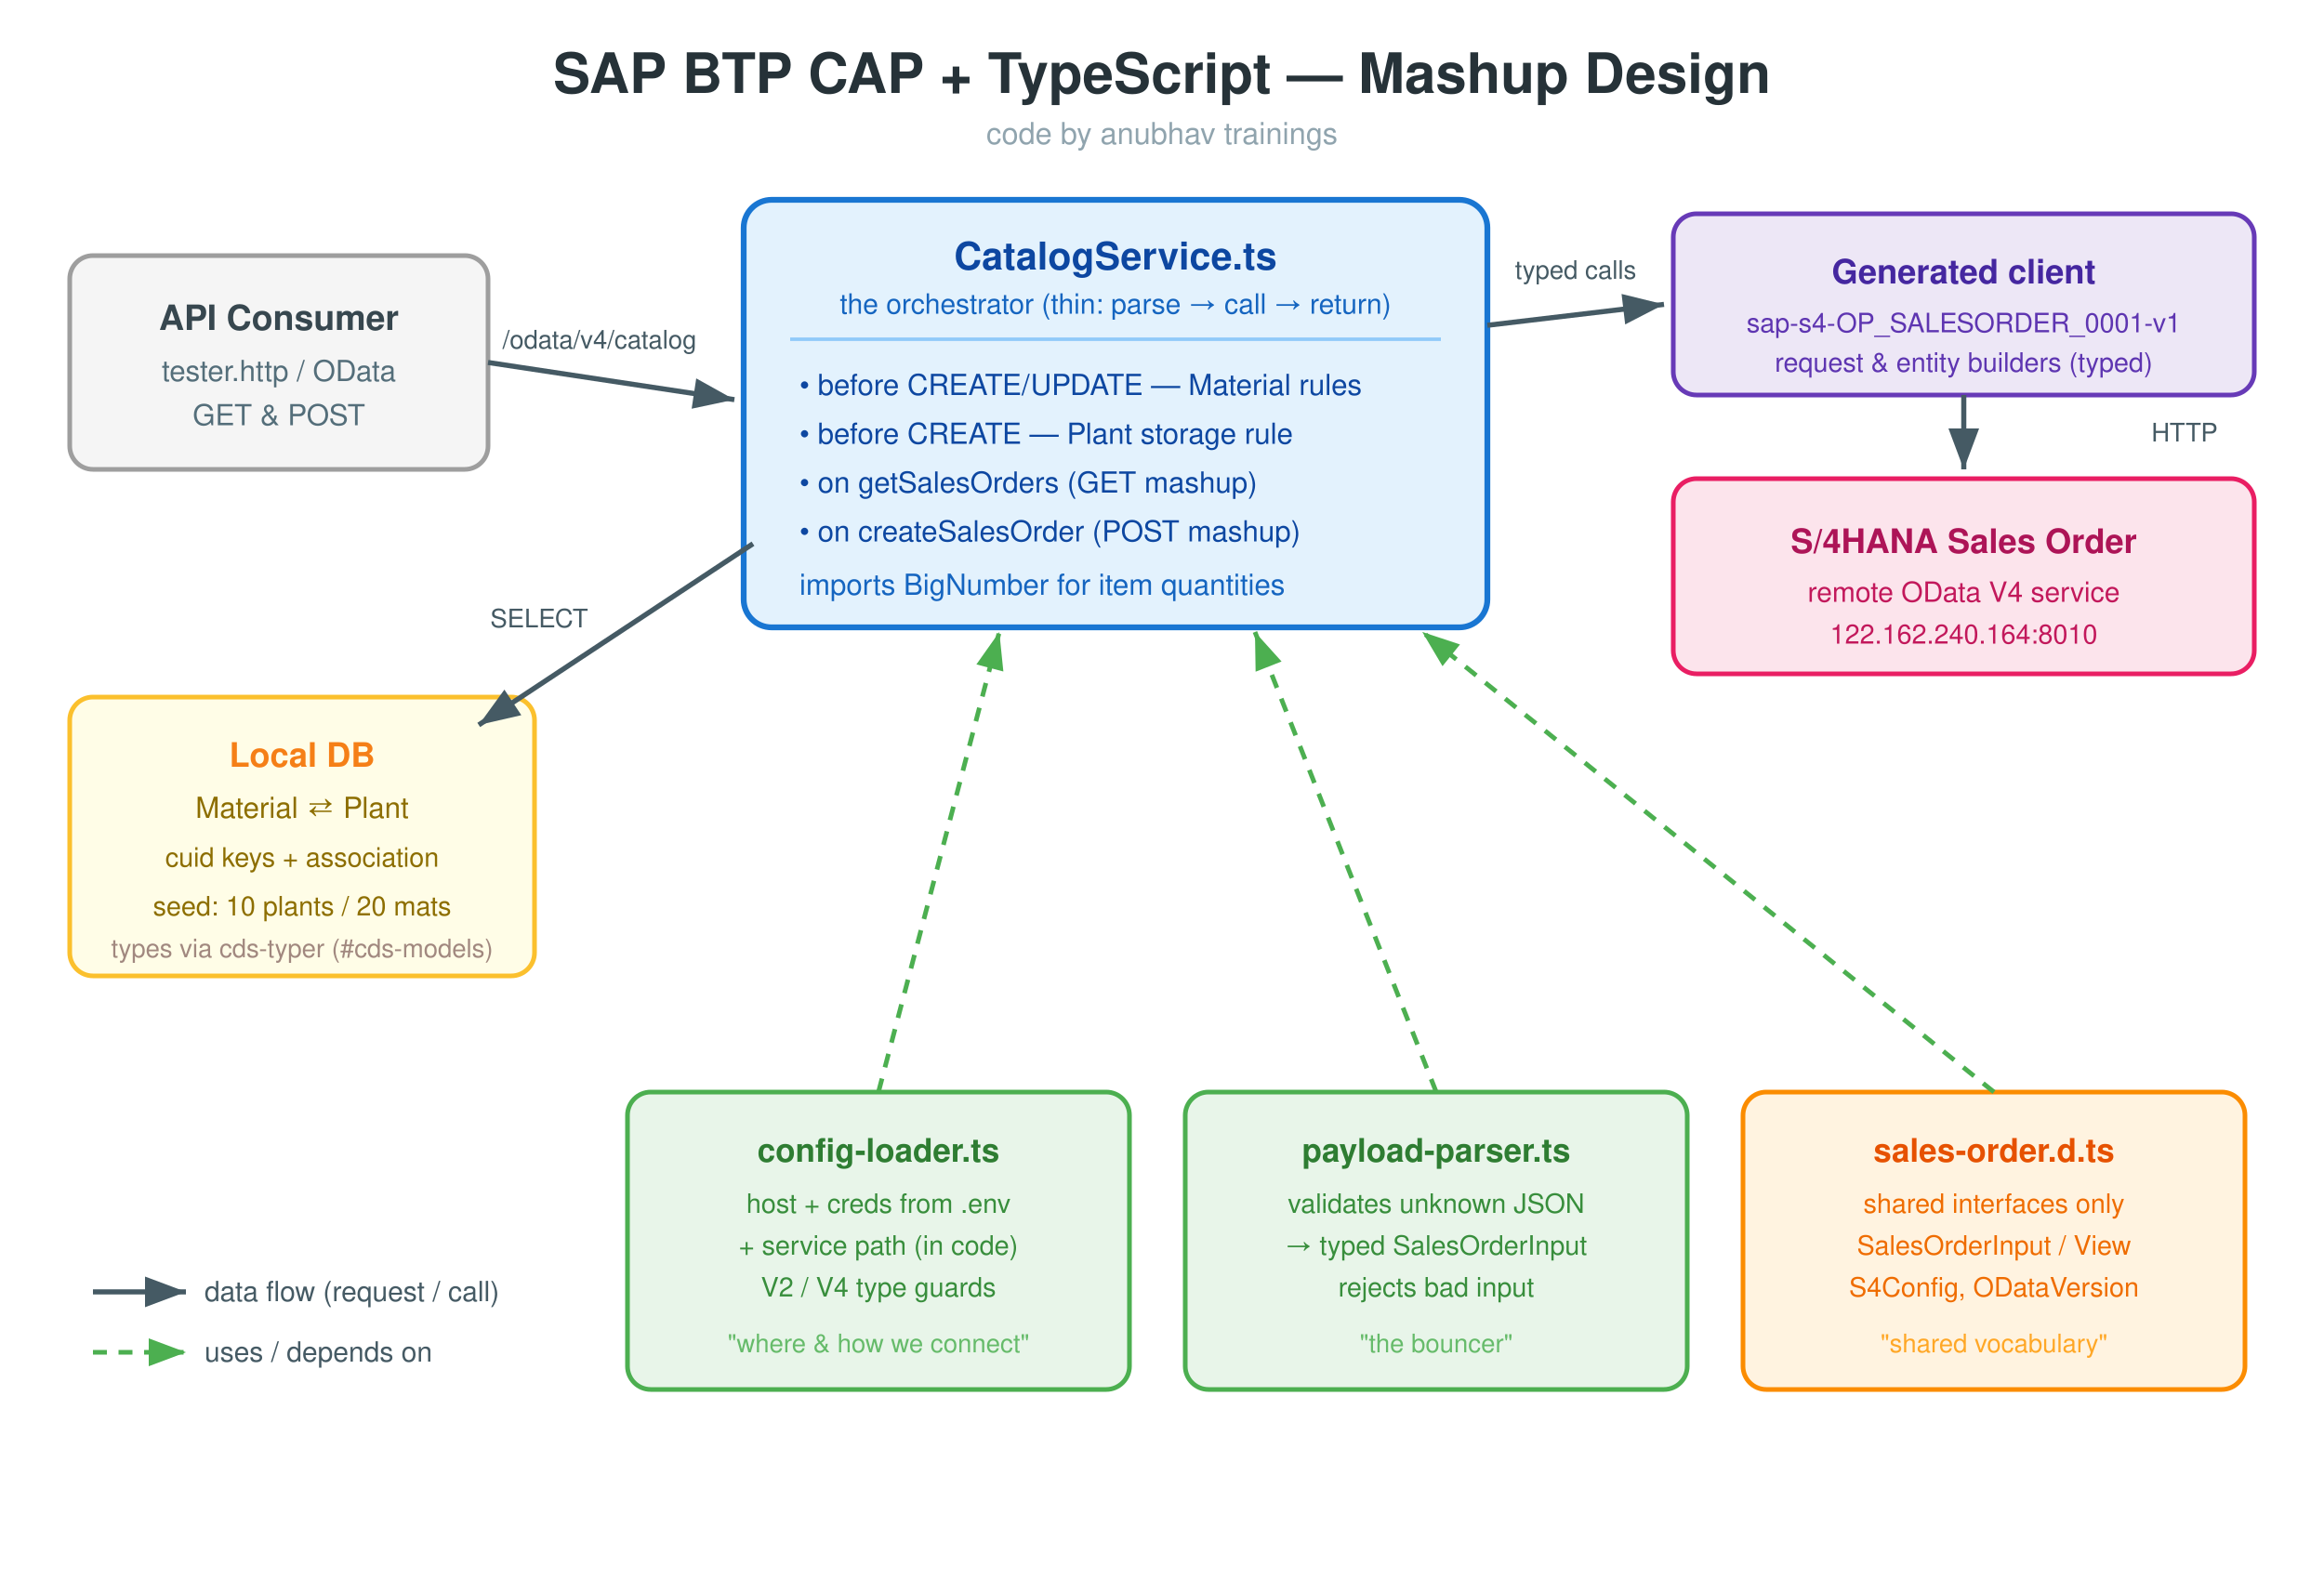
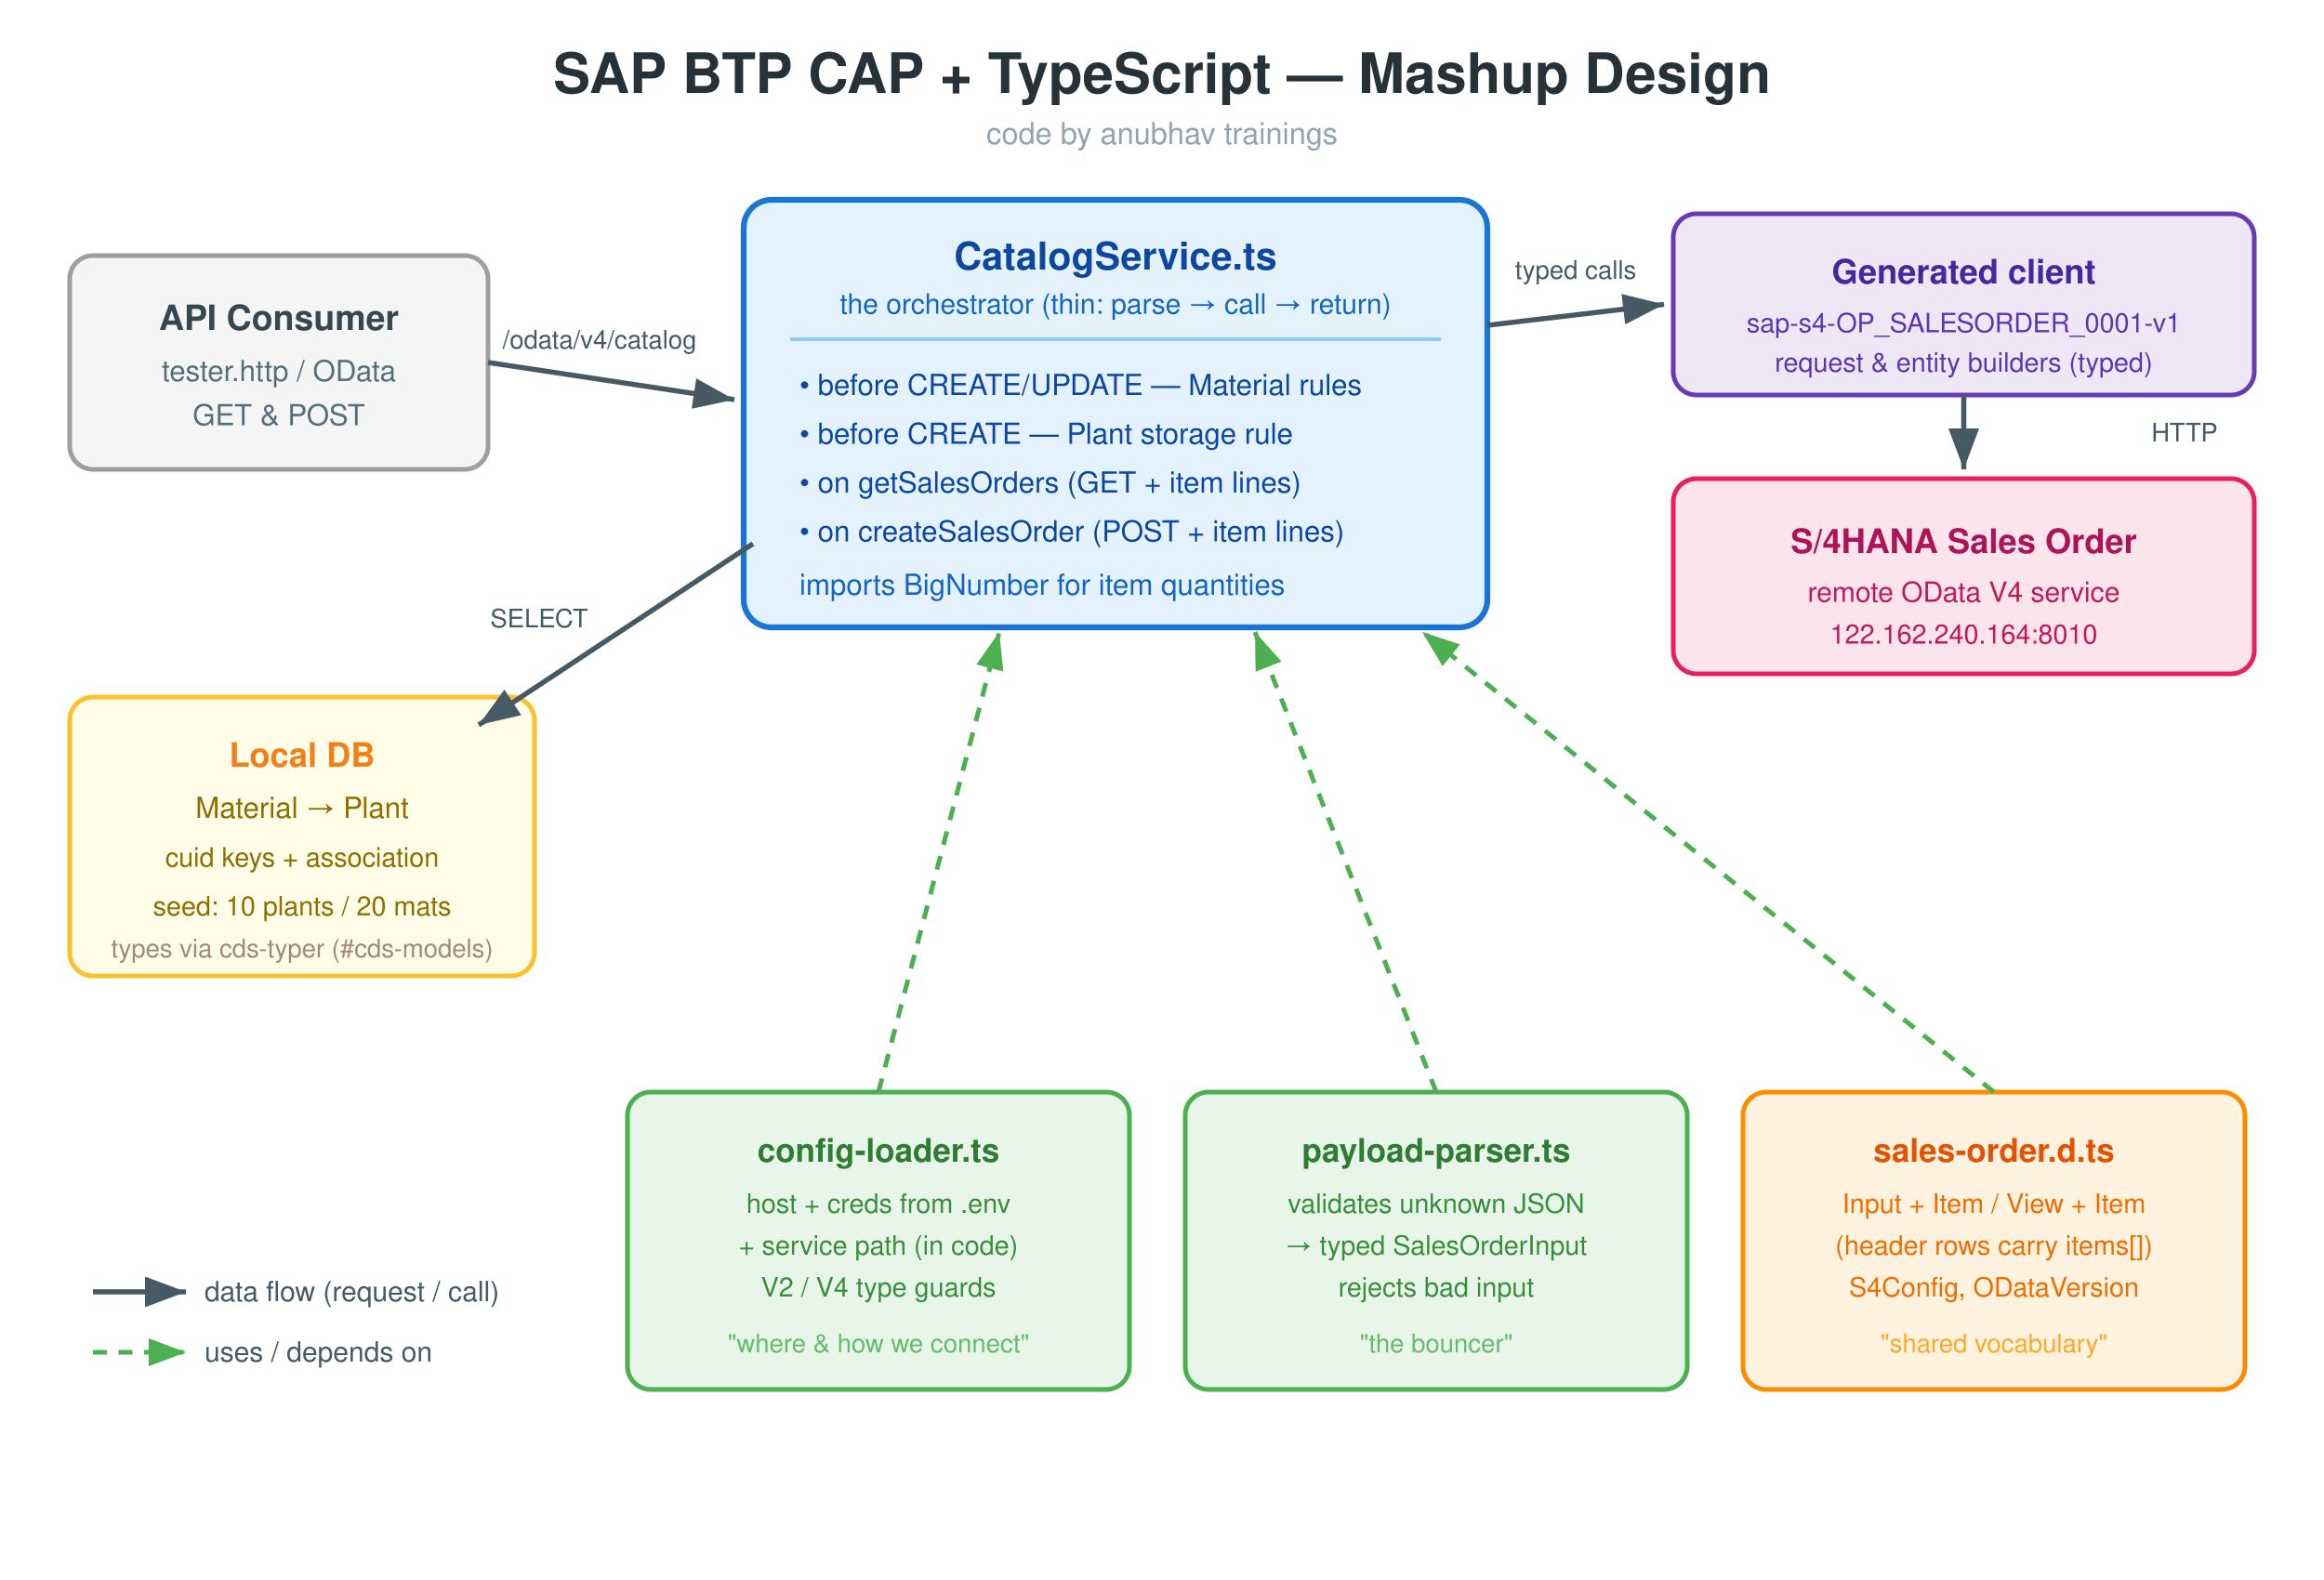
<svg xmlns="http://www.w3.org/2000/svg" viewBox="0 0 1000 680" font-family="Segoe UI, Helvetica, Arial, sans-serif">
  <defs>
    <marker id="arrow" markerWidth="10" markerHeight="10" refX="8" refY="3" orient="auto" markerUnits="strokeWidth">
      <path d="M0,0 L8,3 L0,6 z" fill="#455a64" />
    </marker>
    <marker id="arrowDashed" markerWidth="10" markerHeight="10" refX="8" refY="3" orient="auto" markerUnits="strokeWidth">
      <path d="M0,0 L8,3 L0,6 z" fill="#4caf50" />
    </marker>
  </defs>
  <rect x="0" y="0" width="1000" height="680" fill="#ffffff" />
  <text x="500" y="40" text-anchor="middle" font-size="24" font-weight="700" fill="#263238">SAP BTP CAP + TypeScript — Mashup Design</text>
  <text x="500" y="62" text-anchor="middle" font-size="13" fill="#90a4ae">code by anubhav trainings</text>
  <rect x="30" y="110" width="180" height="92" rx="10" fill="#f5f5f5" stroke="#9e9e9e" stroke-width="2" />
  <text x="120" y="142" text-anchor="middle" font-size="15" font-weight="700" fill="#37474f">API Consumer</text>
  <text x="120" y="164" text-anchor="middle" font-size="12.5" fill="#546e7a">tester.http / OData</text>
  <text x="120" y="183" text-anchor="middle" font-size="12.5" fill="#546e7a">GET &amp; POST</text>
  <rect x="320" y="86" width="320" height="184" rx="12" fill="#e3f2fd" stroke="#1976d2" stroke-width="2.5" />
  <text x="480" y="116" text-anchor="middle" font-size="16.5" font-weight="700" fill="#0d47a1">CatalogService.ts</text>
  <text x="480" y="135" text-anchor="middle" font-size="12" fill="#1565c0">the orchestrator (thin: parse → call → return)</text>
  <line x1="340" y1="146" x2="620" y2="146" stroke="#90caf9" stroke-width="1.5" />
  <text x="344" y="170" font-size="12.5" fill="#0d47a1">• before CREATE/UPDATE — Material rules</text>
  <text x="344" y="191" font-size="12.5" fill="#0d47a1">• before CREATE — Plant storage rule</text>
-   <text x="344" y="212" font-size="12.5" fill="#0d47a1">• on getSalesOrders  (GET mashup)</text>
-   <text x="344" y="233" font-size="12.5" fill="#0d47a1">• on createSalesOrder (POST mashup)</text>
+   <text x="344" y="212" font-size="12.5" fill="#0d47a1">• on getSalesOrders  (GET + item lines)</text>
+   <text x="344" y="233" font-size="12.5" fill="#0d47a1">• on createSalesOrder (POST + item lines)</text>
  <text x="344" y="256" font-size="12.5" fill="#1565c0">imports BigNumber for item quantities</text>
  <rect x="720" y="92" width="250" height="78" rx="10" fill="#ede7f6" stroke="#673ab7" stroke-width="2" />
  <text x="845" y="122" text-anchor="middle" font-size="14.5" font-weight="700" fill="#4527a0">Generated client</text>
  <text x="845" y="143" text-anchor="middle" font-size="11.5" fill="#5e35b1">sap-s4-OP_SALESORDER_0001-v1</text>
  <text x="845" y="160" text-anchor="middle" font-size="11.5" fill="#5e35b1">request &amp; entity builders (typed)</text>
  <rect x="720" y="206" width="250" height="84" rx="10" fill="#fce4ec" stroke="#e91e63" stroke-width="2" />
  <text x="845" y="238" text-anchor="middle" font-size="14.5" font-weight="700" fill="#ad1457">S/4HANA Sales Order</text>
  <text x="845" y="259" text-anchor="middle" font-size="12" fill="#c2185b">remote OData V4 service</text>
  <text x="845" y="277" text-anchor="middle" font-size="11.5" fill="#c2185b">122.162.240.164:8010</text>
  <rect x="30" y="300" width="200" height="120" rx="10" fill="#fffde7" stroke="#fbc02d" stroke-width="2" />
  <text x="130" y="330" text-anchor="middle" font-size="14.5" font-weight="700" fill="#f57f17">Local DB</text>
-   <text x="130" y="352" text-anchor="middle" font-size="12.5" fill="#8d6e00">Material  ⇄  Plant</text>
+   <text x="130" y="352" text-anchor="middle" font-size="12.5" fill="#8d6e00">Material  →  Plant</text>
  <text x="130" y="373" text-anchor="middle" font-size="11.5" fill="#8d6e00">cuid keys + association</text>
  <text x="130" y="394" text-anchor="middle" font-size="11.5" fill="#8d6e00">seed: 10 plants / 20 mats</text>
  <text x="130" y="412" text-anchor="middle" font-size="11" fill="#a1887f">types via cds-typer (#cds-models)</text>
  <rect x="270" y="470" width="216" height="128" rx="10" fill="#e8f5e9" stroke="#4caf50" stroke-width="2" />
  <text x="378" y="500" text-anchor="middle" font-size="14" font-weight="700" fill="#2e7d32">config-loader.ts</text>
  <text x="378" y="522" text-anchor="middle" font-size="11.5" fill="#388e3c">host + creds from .env</text>
  <text x="378" y="540" text-anchor="middle" font-size="11.5" fill="#388e3c">+ service path (in code)</text>
  <text x="378" y="558" text-anchor="middle" font-size="11.5" fill="#388e3c">V2 / V4 type guards</text>
  <text x="378" y="582" text-anchor="middle" font-size="11" fill="#66bb6a">"where &amp; how we connect"</text>
  <rect x="510" y="470" width="216" height="128" rx="10" fill="#e8f5e9" stroke="#4caf50" stroke-width="2" />
  <text x="618" y="500" text-anchor="middle" font-size="14" font-weight="700" fill="#2e7d32">payload-parser.ts</text>
  <text x="618" y="522" text-anchor="middle" font-size="11.5" fill="#388e3c">validates unknown JSON</text>
  <text x="618" y="540" text-anchor="middle" font-size="11.5" fill="#388e3c">→ typed SalesOrderInput</text>
  <text x="618" y="558" text-anchor="middle" font-size="11.5" fill="#388e3c">rejects bad input</text>
  <text x="618" y="582" text-anchor="middle" font-size="11" fill="#66bb6a">"the bouncer"</text>
  <rect x="750" y="470" width="216" height="128" rx="10" fill="#fff3e0" stroke="#fb8c00" stroke-width="2" />
  <text x="858" y="500" text-anchor="middle" font-size="14" font-weight="700" fill="#e65100">sales-order.d.ts</text>
-   <text x="858" y="522" text-anchor="middle" font-size="11.5" fill="#ef6c00">shared interfaces only</text>
-   <text x="858" y="540" text-anchor="middle" font-size="11.5" fill="#ef6c00">SalesOrderInput / View</text>
+   <text x="858" y="522" text-anchor="middle" font-size="11.5" fill="#ef6c00">Input + Item / View + Item</text>
+   <text x="858" y="540" text-anchor="middle" font-size="11.5" fill="#ef6c00">(header rows carry items[])</text>
  <text x="858" y="558" text-anchor="middle" font-size="11.5" fill="#ef6c00">S4Config, ODataVersion</text>
  <text x="858" y="582" text-anchor="middle" font-size="11" fill="#ffa726">"shared vocabulary"</text>
  <line x1="210" y1="156" x2="316" y2="172" stroke="#455a64" stroke-width="2.2" marker-end="url(#arrow)" />
  <text x="258" y="150" text-anchor="middle" font-size="11" fill="#455a64">/odata/v4/catalog</text>
  <line x1="640" y1="140" x2="716" y2="131" stroke="#455a64" stroke-width="2.2" marker-end="url(#arrow)" />
  <text x="678" y="120" text-anchor="middle" font-size="11" fill="#455a64">typed calls</text>
  <line x1="845" y1="170" x2="845" y2="202" stroke="#455a64" stroke-width="2.2" marker-end="url(#arrow)" />
  <text x="940" y="190" text-anchor="middle" font-size="11" fill="#455a64">HTTP</text>
  <line x1="324" y1="234" x2="206" y2="312" stroke="#455a64" stroke-width="2.2" marker-end="url(#arrow)" />
  <text x="232" y="270" text-anchor="middle" font-size="11" fill="#455a64">SELECT</text>
  <line x1="378" y1="470" x2="430" y2="272" stroke="#4caf50" stroke-width="2" stroke-dasharray="6 5" marker-end="url(#arrowDashed)" />
  <line x1="618" y1="470" x2="540" y2="272" stroke="#4caf50" stroke-width="2" stroke-dasharray="6 5" marker-end="url(#arrowDashed)" />
  <line x1="858" y1="470" x2="612" y2="272" stroke="#4caf50" stroke-width="2" stroke-dasharray="6 5" marker-end="url(#arrowDashed)" />
  <line x1="40" y1="556" x2="80" y2="556" stroke="#455a64" stroke-width="2.2" marker-end="url(#arrow)" />
  <text x="88" y="560" font-size="12" fill="#455a64">data flow (request / call)</text>
  <line x1="40" y1="582" x2="80" y2="582" stroke="#4caf50" stroke-width="2" stroke-dasharray="6 5" marker-end="url(#arrowDashed)" />
  <text x="88" y="586" font-size="12" fill="#455a64">uses / depends on</text>
</svg>
